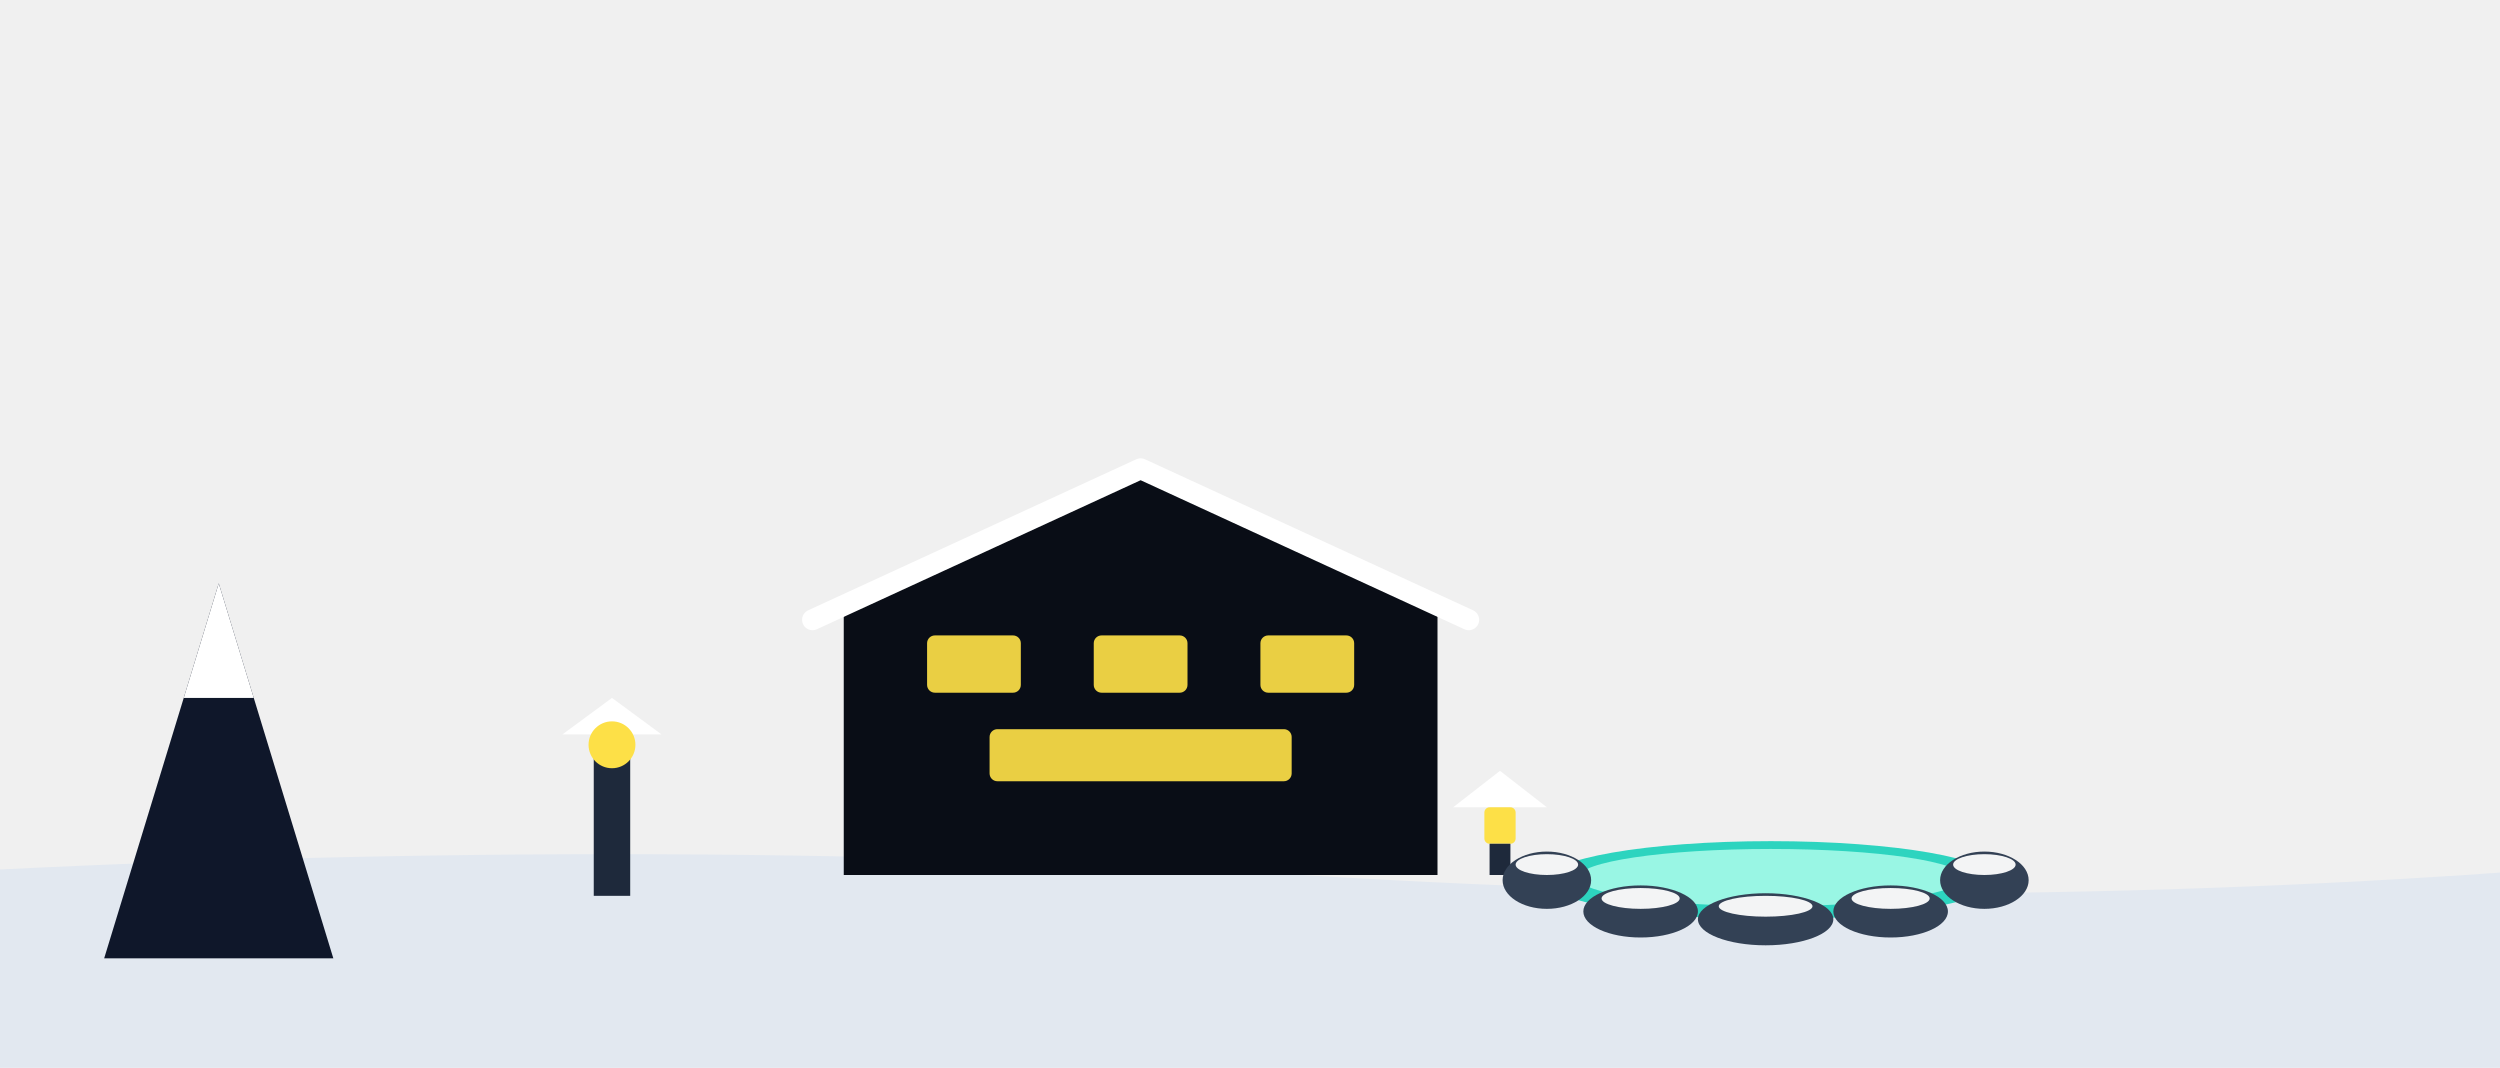
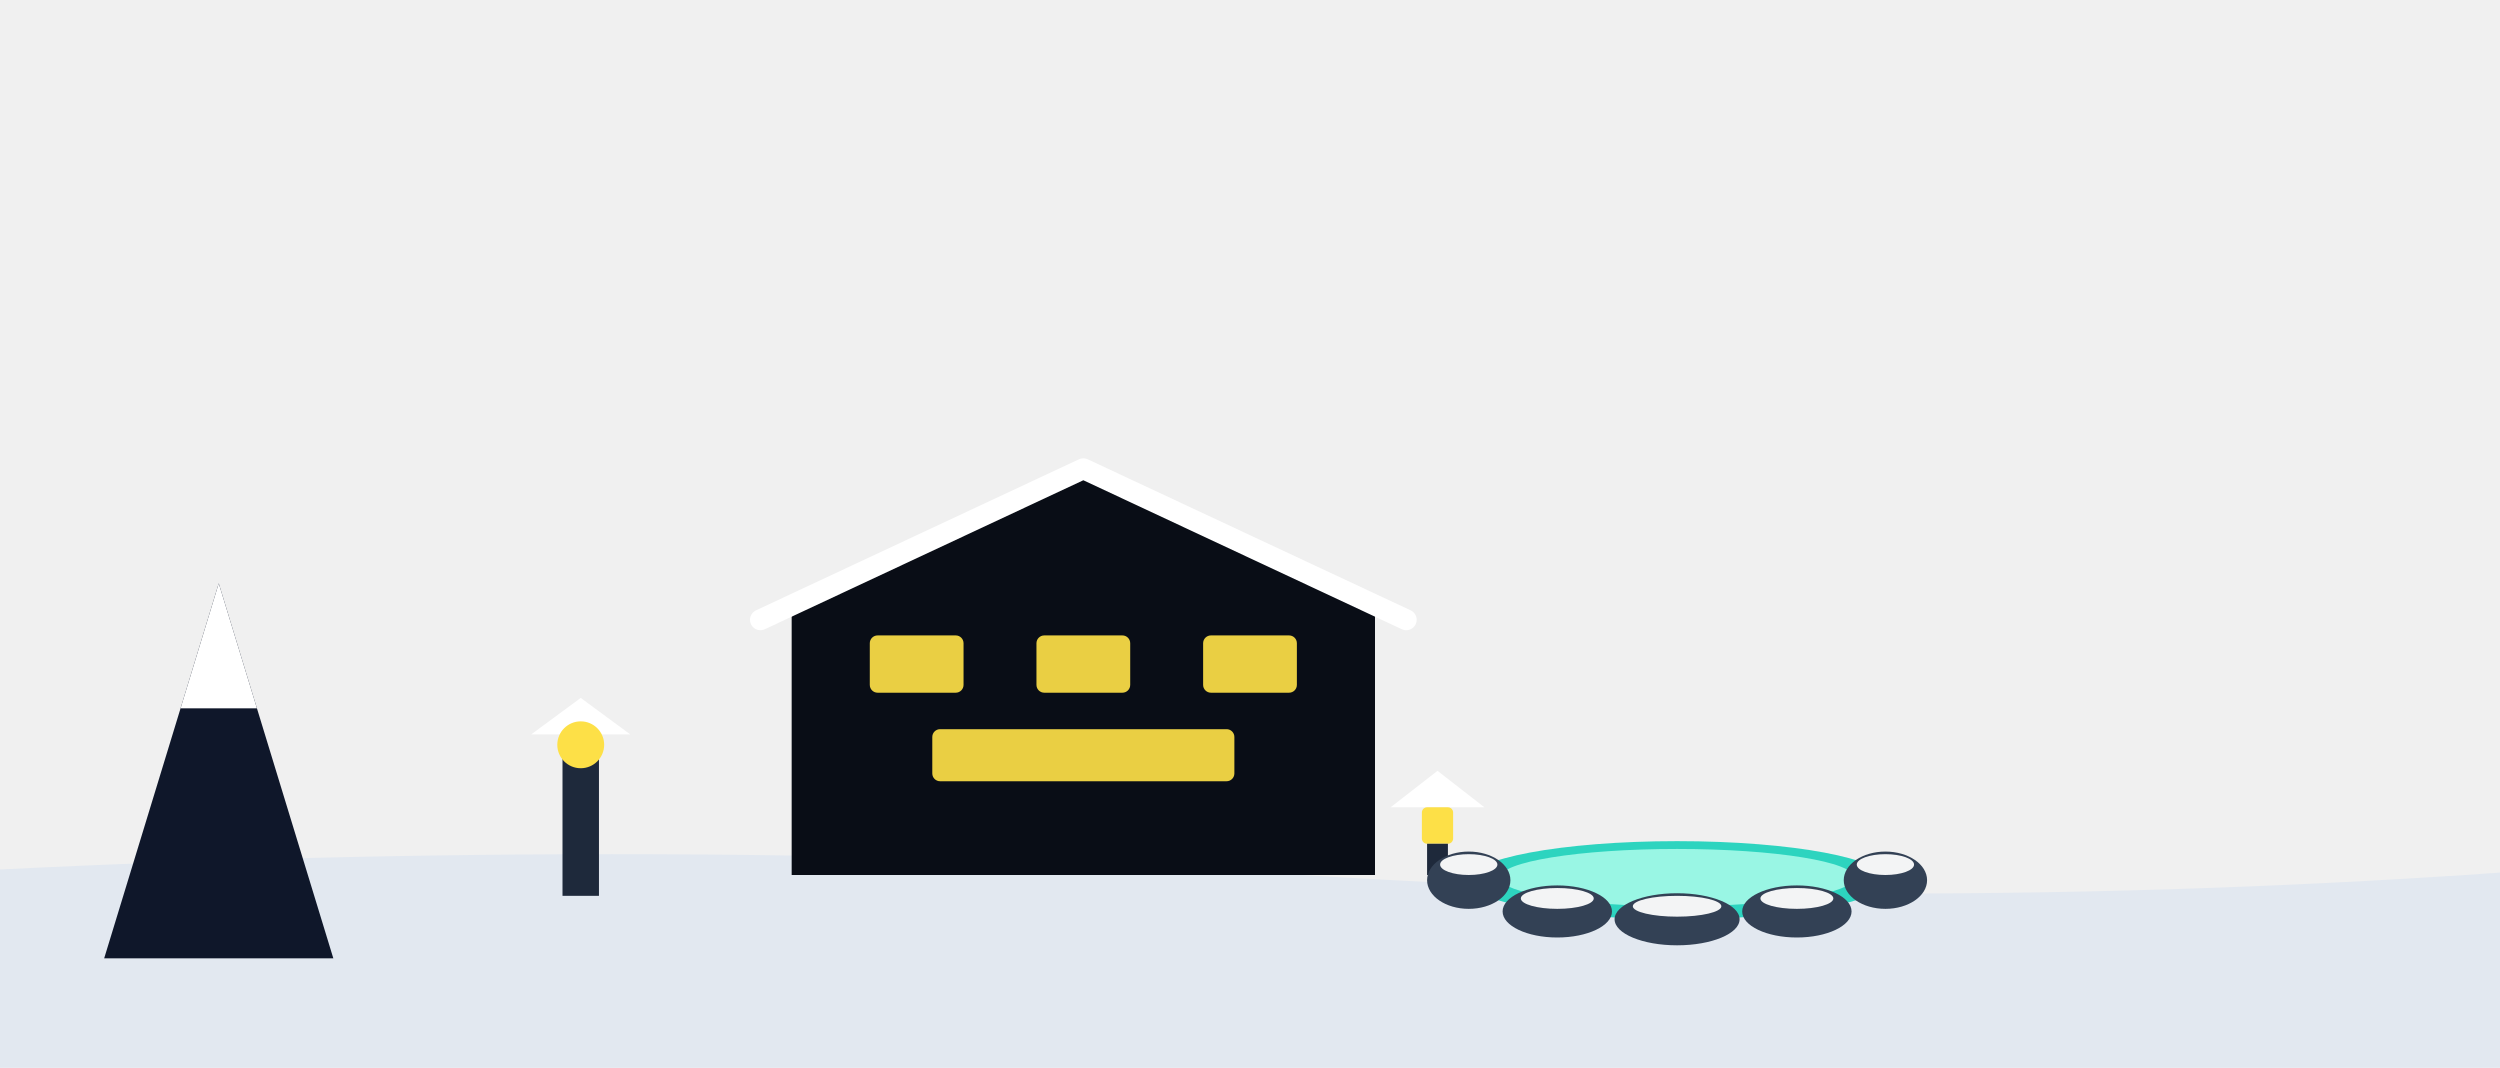
- <svg xmlns="http://www.w3.org/2000/svg" viewBox="0 0 480 205" class="scene-svg" preserveAspectRatio="xMidYMax slice">
+ <svg xmlns="http://www.w3.org/2000/svg" viewBox="0 0 480 205" class="scene-svg" preserveAspectRatio="xMidYMax meet" overflow="visible">
  <defs>
    <clipPath id="g3-pine-clip">
+       <polygon points="-140,116 -162,184 -118,184" />
+       <polygon points="-64,122 -84,184 -44,184" />
      <polygon points="42,112 20,184 64,184" />
+       <polygon points="548,118 526,184 570,184" />
+       <polygon points="632,124 612,184 652,184" />
    </clipPath>
  </defs>
-   <path d="M -20,205 L -20,168 Q 120,160 250,168 T 500,166 L 500,205 Z" fill="#e2e8f0" />
-   <polygon points="42,112 20,184 64,184" fill="#0f172a" />
-   <rect x="20" y="112" width="44" height="22" fill="#ffffff" clip-path="url(#g3-pine-clip)" />
-   <rect x="114" y="144" width="7" height="28" fill="#1e293b" />
-   <polygon points="117.5,134 108,141 127,141" fill="#ffffff" />
-   <circle cx="117.5" cy="143" r="4.5" fill="#fde047" />
-   <path d="M 162,168 L 162,118 L 219,92 L 276,118 L 276,168 Z" fill="#090d16" />
-   <polyline points="156,119 219,90 282,119" fill="none" stroke="#ffffff" stroke-width="4" stroke-linecap="round" stroke-linejoin="round" />
+   <path d="M -1400,205 L -1400,168 Q -920,160 -440,168 T -20,168 Q 120,160 250,168 T 500,166 Q 980,160 1440,168 L 1880,166 L 1880,205 Z" fill="#e2e8f0" />
+   <g fill="#0f172a">
+     <polygon points="-140,116 -162,184 -118,184" />
+     <polygon points="-64,122 -84,184 -44,184" />
+     <polygon points="42,112 20,184 64,184" />
+     <polygon points="548,118 526,184 570,184" />
+     <polygon points="632,124 612,184 652,184" />
+   </g>
+   <rect x="-170" y="110" width="830" height="26" fill="#ffffff" clip-path="url(#g3-pine-clip)" />
+   <rect x="108" y="144" width="7" height="28" fill="#1e293b" />
+   <polygon points="111.5,134 102,141 121,141" fill="#ffffff" />
+   <circle cx="111.5" cy="143" r="4.5" fill="#fde047" />
+   <path d="M 152,168 L 152,118 L 208,92 L 264,118 L 264,168 Z" fill="#090d16" />
+   <polyline points="146,119 208,90 270,119" fill="none" stroke="#ffffff" stroke-width="4" stroke-linecap="round" stroke-linejoin="round" />
  <g fill="#fde047" opacity="0.92">
-     <rect x="178" y="122" width="18" height="11" rx="1.5" />
-     <rect x="210" y="122" width="18" height="11" rx="1.5" />
-     <rect x="242" y="122" width="18" height="11" rx="1.5" />
-     <rect x="190" y="140" width="58" height="10" rx="1.5" />
+     <rect x="167" y="122" width="18" height="11" rx="1.5" />
+     <rect x="199" y="122" width="18" height="11" rx="1.5" />
+     <rect x="231" y="122" width="18" height="11" rx="1.5" />
+     <rect x="179" y="140" width="58" height="10" rx="1.5" />
  </g>
-   <polygon points="288,148 279,155 297,155" fill="#ffffff" />
-   <rect x="285" y="155" width="6" height="7" rx="1" fill="#fde047" />
-   <rect x="286" y="162" width="4" height="6" fill="#1e293b" />
-   <ellipse cx="340" cy="169" rx="43" ry="7.5" fill="#2dd4bf" />
-   <ellipse cx="340" cy="168.5" rx="37" ry="5.5" fill="#99f6e4" />
+   <polygon points="276,148 267,155 285,155" fill="#ffffff" />
+   <rect x="273" y="155" width="6" height="7" rx="1" fill="#fde047" />
+   <rect x="274" y="162" width="4" height="6" fill="#1e293b" />
+   <ellipse cx="322" cy="169" rx="40" ry="7.5" fill="#2dd4bf" />
+   <ellipse cx="322" cy="168.5" rx="34" ry="5.5" fill="#99f6e4" />
  <g fill="#334155">
-     <ellipse cx="297" cy="169" rx="8.5" ry="5.5" />
-     <ellipse cx="315" cy="175" rx="11" ry="5" />
-     <ellipse cx="339" cy="176.5" rx="13" ry="5" />
-     <ellipse cx="363" cy="175" rx="11" ry="5" />
-     <ellipse cx="381" cy="169" rx="8.5" ry="5.5" />
+     <ellipse cx="282" cy="169" rx="8" ry="5.5" />
+     <ellipse cx="299" cy="175" rx="10.5" ry="5" />
+     <ellipse cx="322" cy="176.5" rx="12" ry="5" />
+     <ellipse cx="345" cy="175" rx="10.5" ry="5" />
+     <ellipse cx="362" cy="169" rx="8" ry="5.5" />
  </g>
  <g fill="#ffffff" opacity="0.94">
-     <ellipse cx="297" cy="166" rx="6" ry="2" />
-     <ellipse cx="315" cy="172.5" rx="7.5" ry="2" />
-     <ellipse cx="339" cy="174" rx="9" ry="2" />
-     <ellipse cx="363" cy="172.5" rx="7.5" ry="2" />
-     <ellipse cx="381" cy="166" rx="6" ry="2" />
+     <ellipse cx="282" cy="166" rx="5.5" ry="2" />
+     <ellipse cx="299" cy="172.5" rx="7" ry="2" />
+     <ellipse cx="322" cy="174" rx="8.5" ry="2" />
+     <ellipse cx="345" cy="172.5" rx="7" ry="2" />
+     <ellipse cx="362" cy="166" rx="5.5" ry="2" />
  </g>
</svg>
